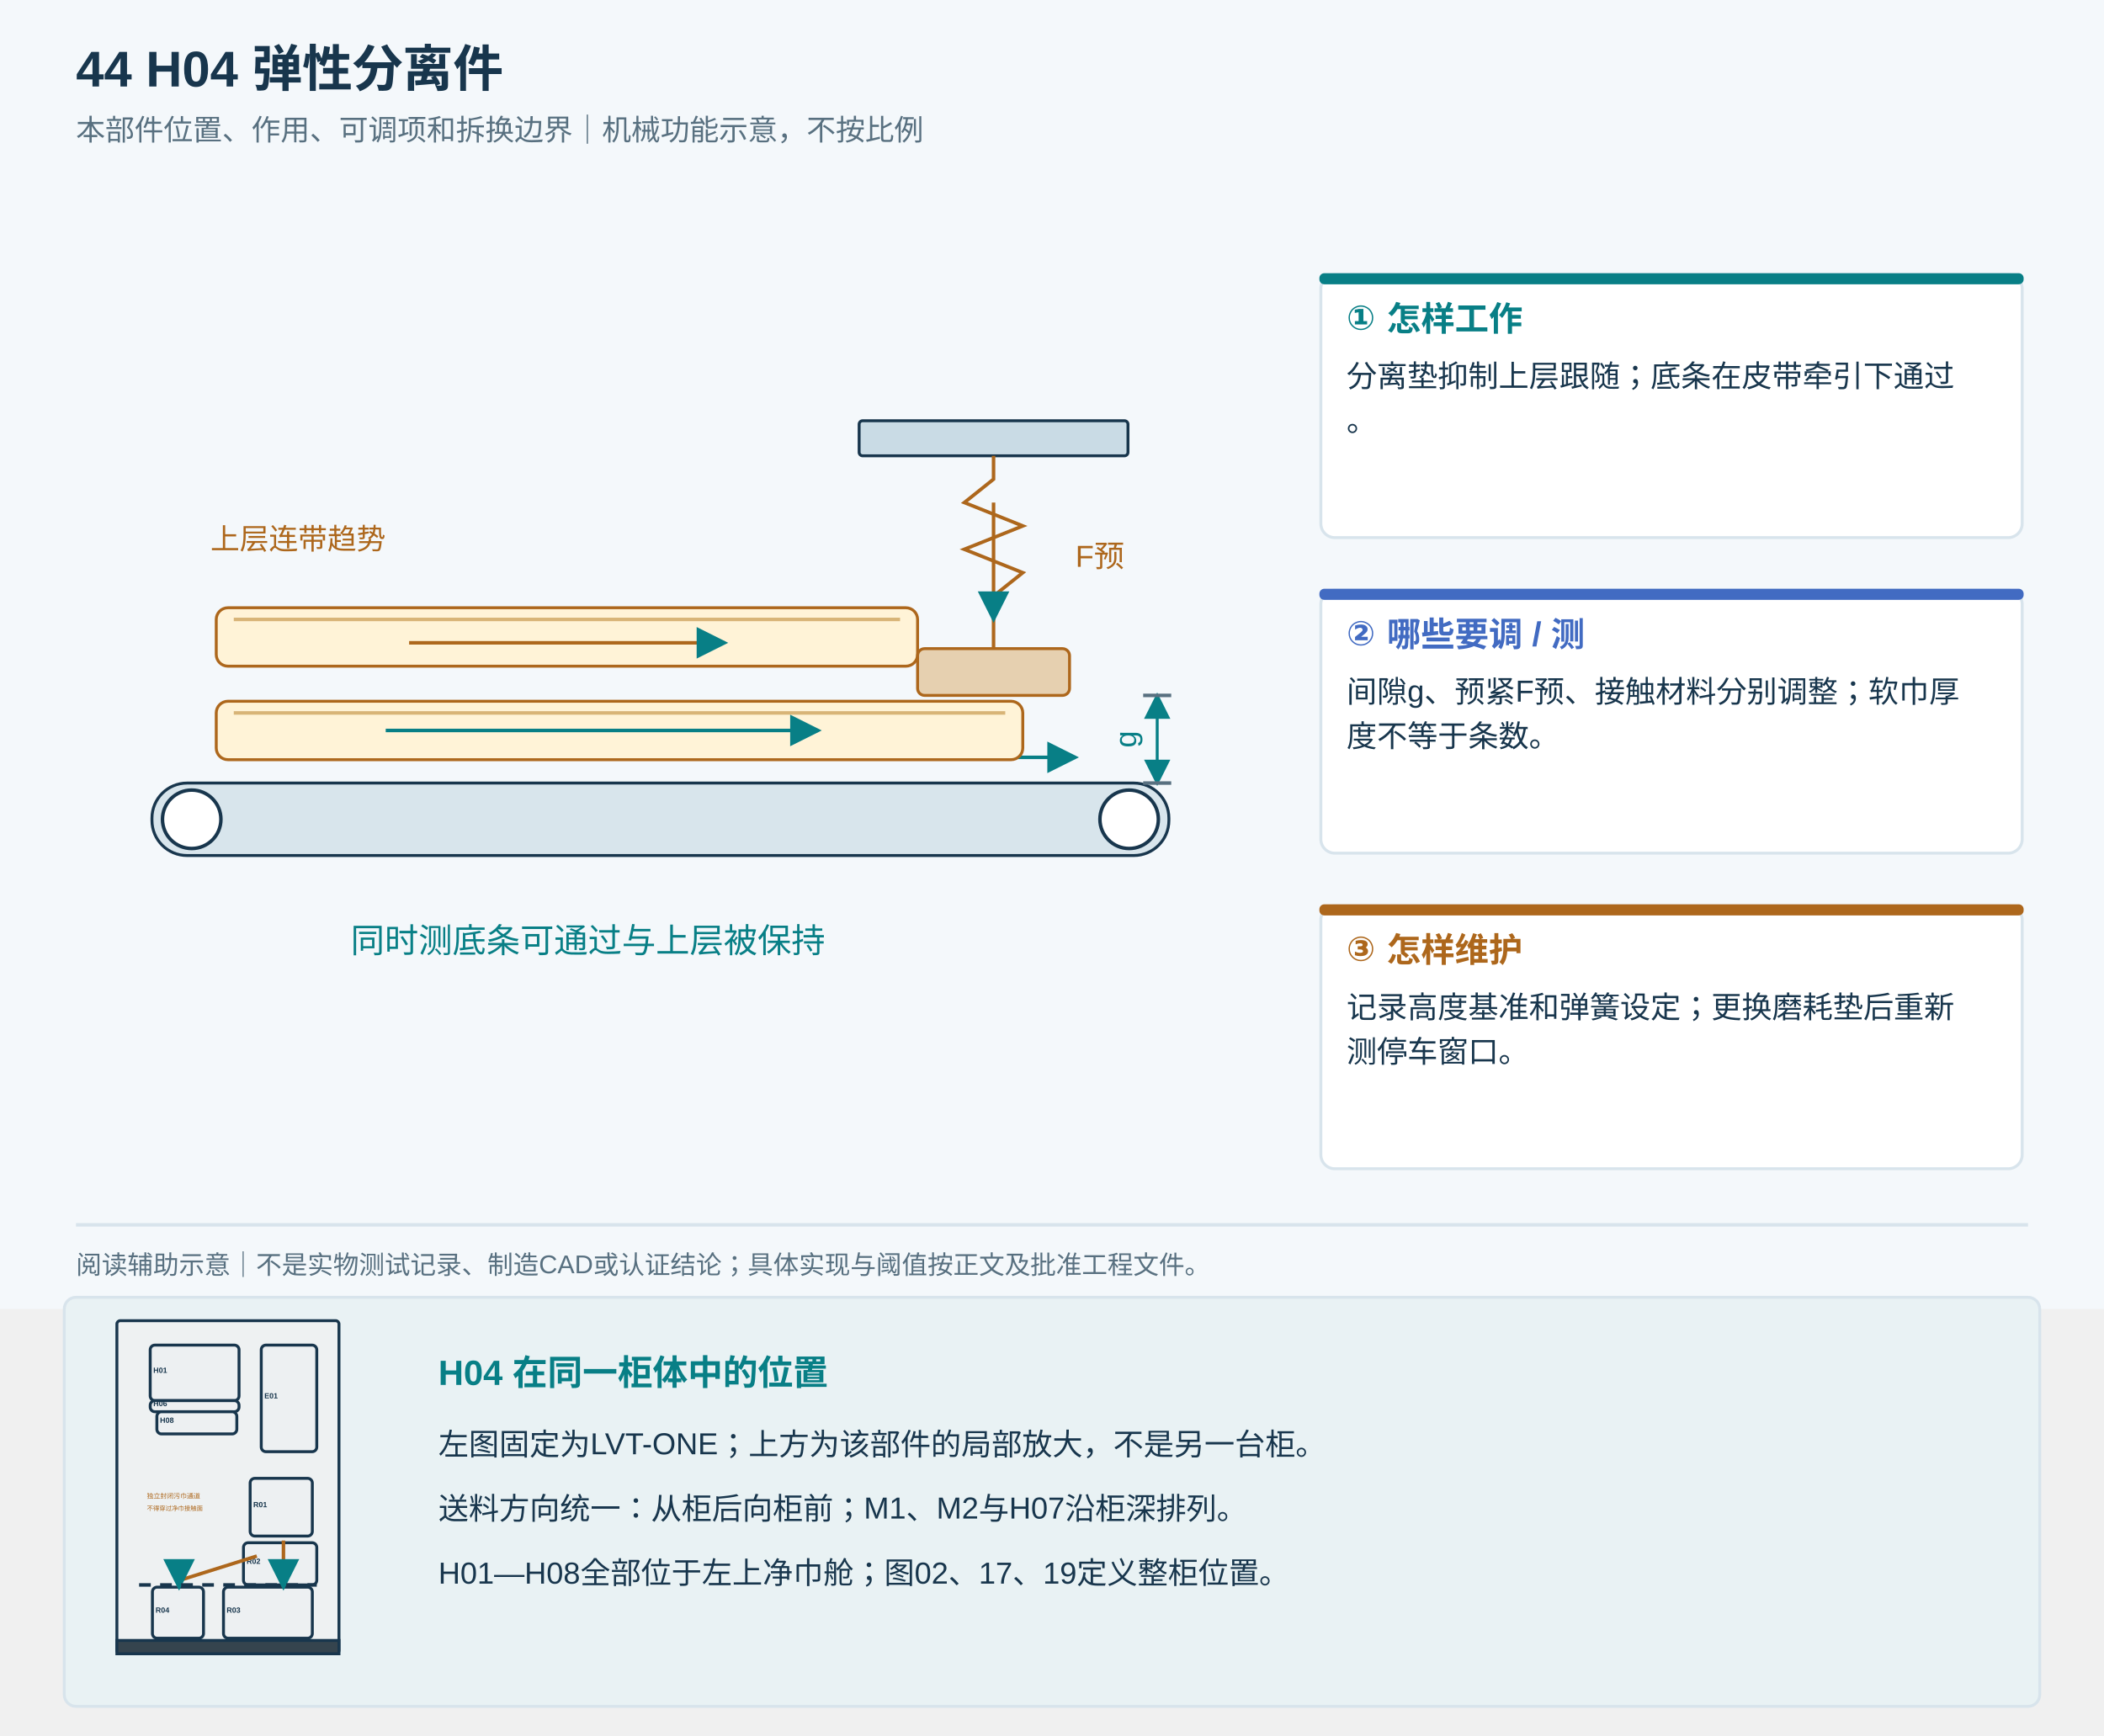
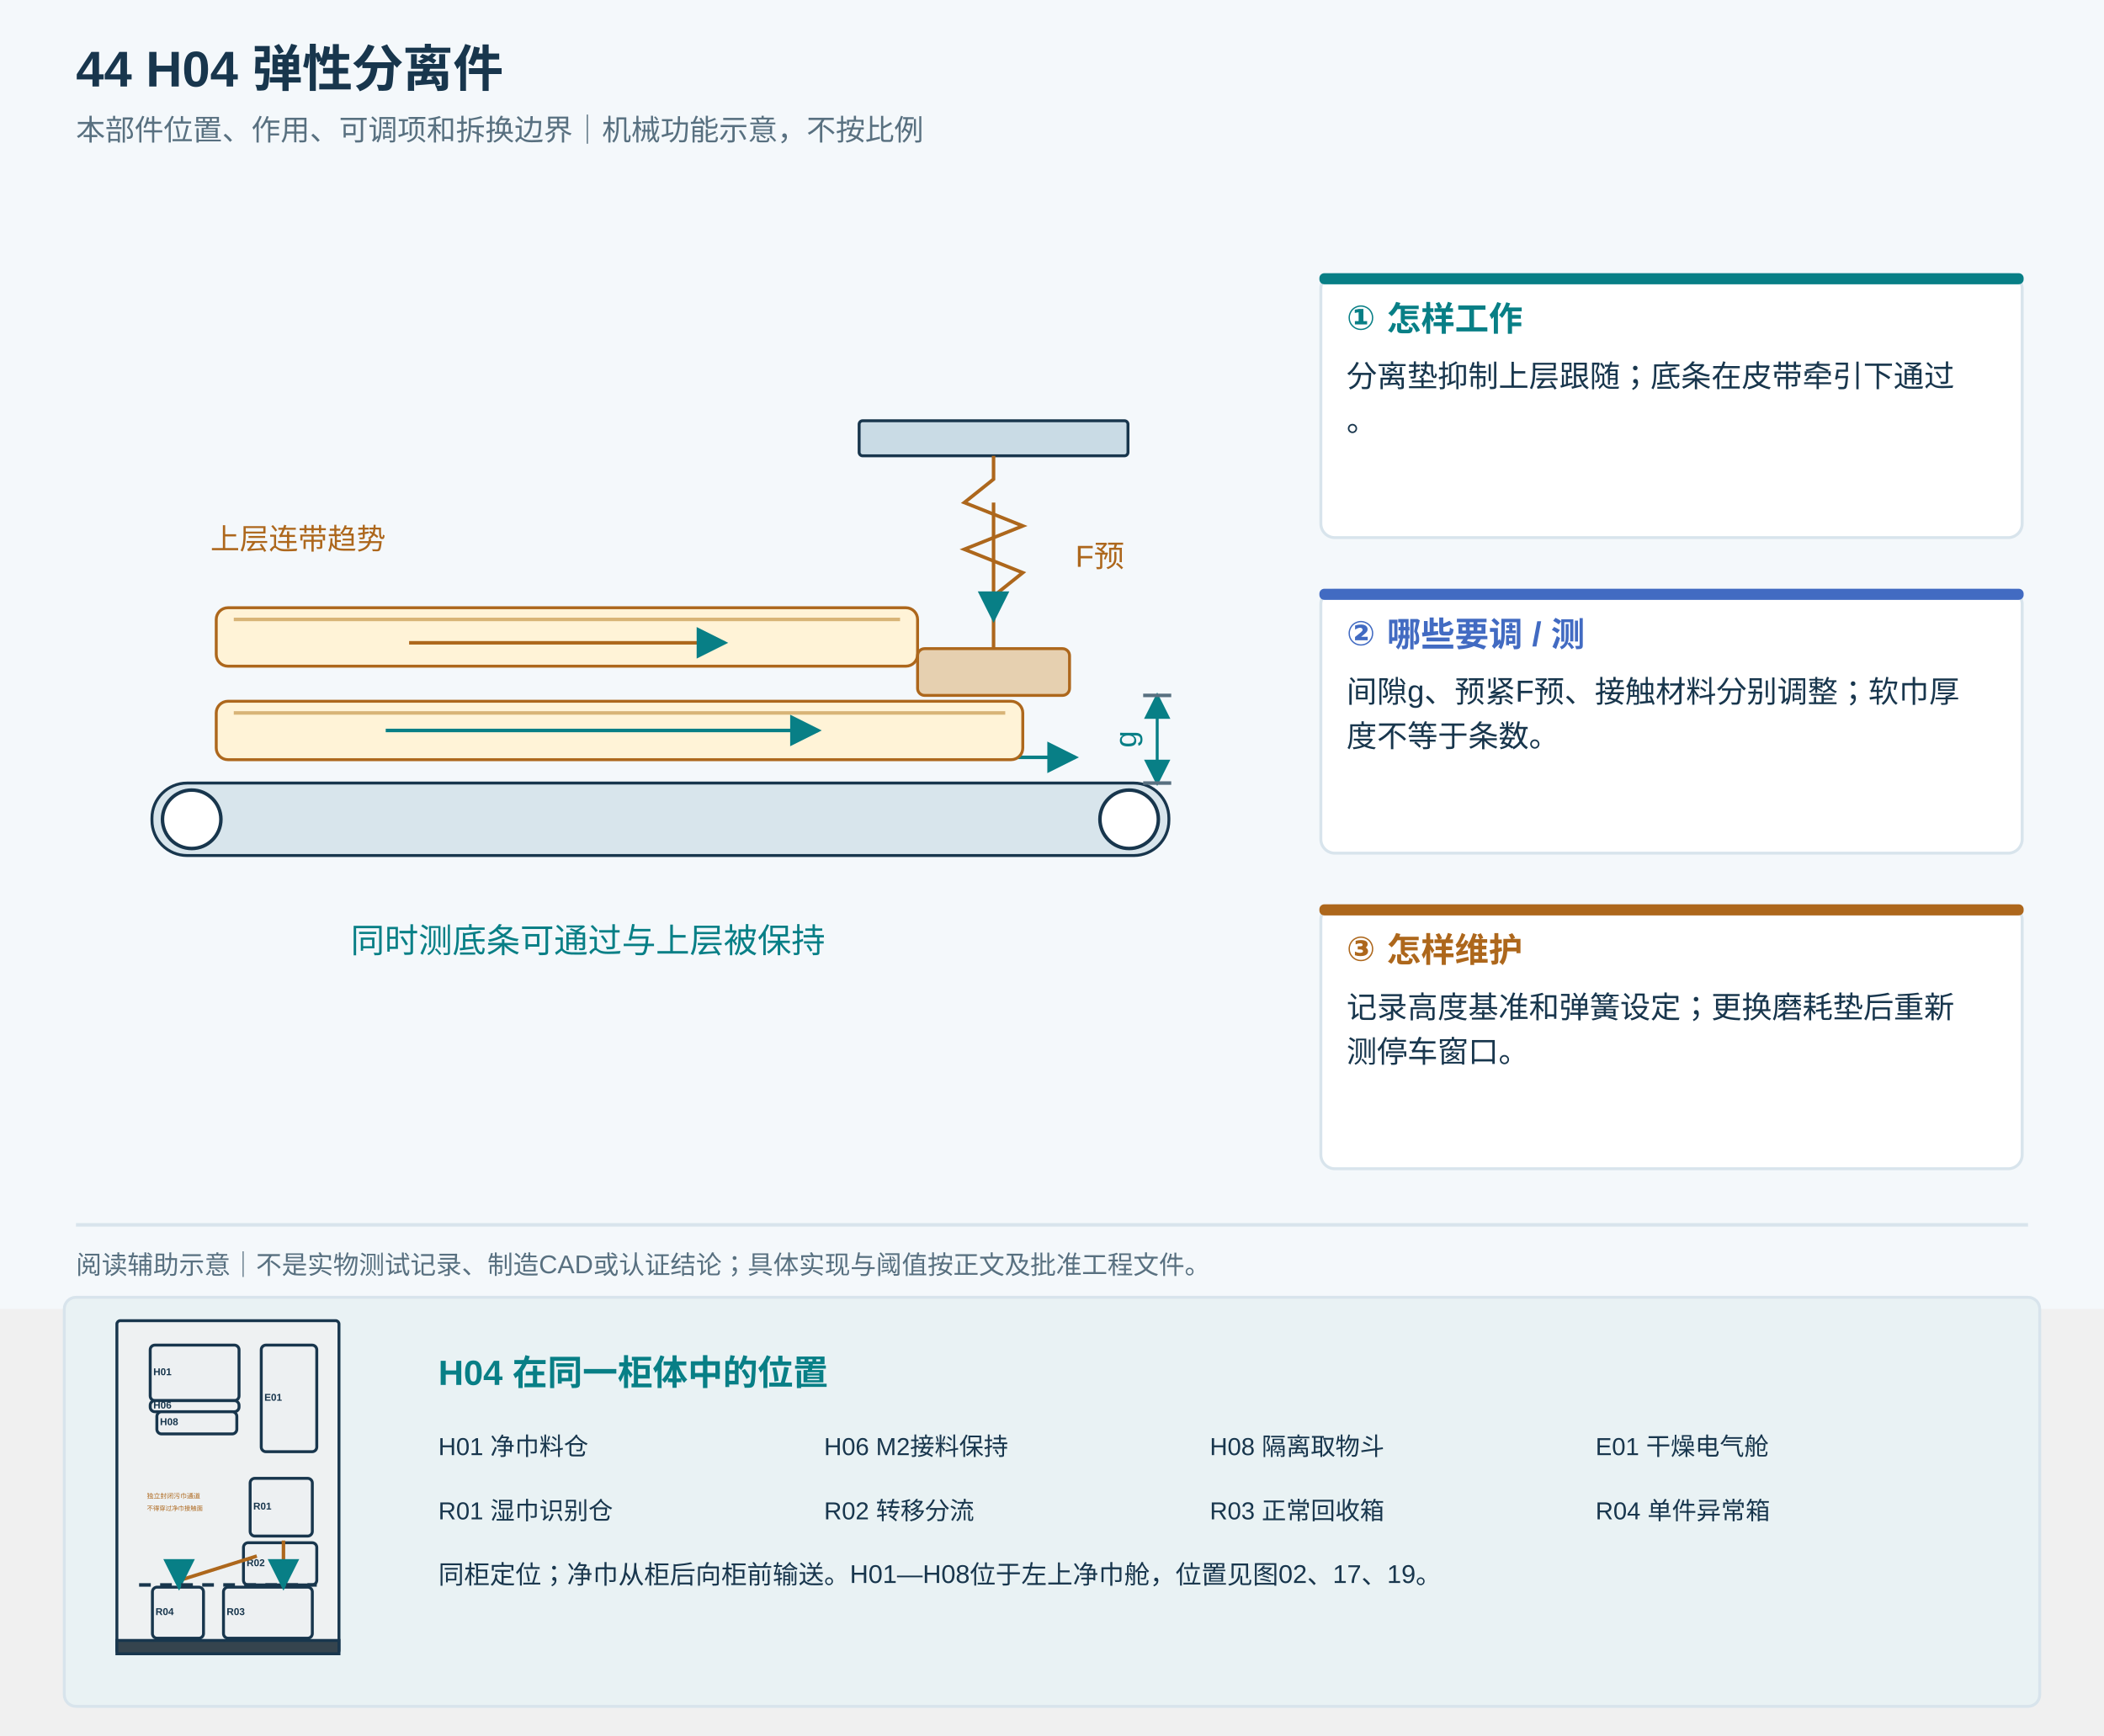
<svg xmlns="http://www.w3.org/2000/svg" width="1800" height="1485" viewBox="0 0 1800 1485" role="img">
  <defs>
    <marker id="a" markerWidth="9" markerHeight="9" refX="8" refY="4.5" orient="auto-start-reverse">
      <path d="M0 0L9 4.5L0 9z" fill="#087f86" />
    </marker>
    <pattern id="hatch" width="10" height="10" patternUnits="userSpaceOnUse" patternTransform="rotate(45)">
      <line x1="0" y1="0" x2="0" y2="10" stroke="#abc2cf" stroke-width="3" />
    </pattern>
  </defs>
  <rect width="1800" height="1120" fill="#f4f8fb" />
  <text x="65" y="74" fill="#18364d" font-family="PingFang SC,Heiti SC,Arial,sans-serif" font-size="43" font-weight="700">44  H04 弹性分离件</text>
  <text x="65" y="120" fill="#587080" font-family="PingFang SC,Heiti SC,Arial,sans-serif" font-size="25" font-weight="400">本部件位置、作用、可调项和拆换边界｜机械功能示意，不按比例</text>
  <rect x="130" y="670" width="870" height="62" rx="30" fill="#d8e5ec" stroke="#18364d" stroke-width="2.5" />
  <circle cx="164" cy="701" r="25" fill="white" stroke="#18364d" stroke-width="3" />
  <circle cx="966" cy="701" r="25" fill="white" stroke="#18364d" stroke-width="3" />
  <path d="M210 648L920 648" fill="none" stroke="#087f86" stroke-width="3" marker-end="url(#a)" />
  <rect x="185" y="600" width="690" height="50" rx="10" fill="#fff3d7" stroke="#ad671c" stroke-width="2.5" />
  <path d="M200 610L860 610" fill="none" stroke="#d8b477" stroke-width="3" />
  <rect x="185" y="520" width="600" height="50" rx="10" fill="#fff3d7" stroke="#ad671c" stroke-width="2.5" />
  <path d="M200 530L770 530" fill="none" stroke="#d8b477" stroke-width="3" />
  <rect x="735" y="360" width="230" height="30" rx="3" fill="#c9dbe5" stroke="#18364d" stroke-width="2.5" />
  <path d="M850 390v20l-25 20l50 20l-50 20l50 20l-25 20v45" fill="none" stroke="#ad671c" stroke-width="3" />
  <rect x="785" y="555" width="130" height="40" rx="6" fill="#e6d0b0" stroke="#ad671c" stroke-width="2.5" />
  <path d="M850 430L850 530" fill="none" stroke="#ad671c" stroke-width="3" marker-end="url(#a)" />
  <text x="920" y="485" fill="#ad671c" font-family="PingFang SC,Heiti SC,Arial,sans-serif" font-size="26" font-weight="400">F预</text>
  <path d="M990 595L990 670" fill="none" stroke="#087f86" stroke-width="2.5" marker-start="url(#a)" marker-end="url(#a)" />
  <path d="M978 595L1002 595" fill="none" stroke="#587080" stroke-width="3" />
  <path d="M978 670L1002 670" fill="none" stroke="#587080" stroke-width="3" />
  <text transform="translate(972 632.5) rotate(-90)" text-anchor="middle" fill="#087f86" font-family="PingFang SC,Arial,sans-serif" font-size="26">g</text>
  <path d="M350 550L620 550" fill="none" stroke="#ad671c" stroke-width="3" marker-end="url(#a)" />
  <text x="180" y="470" fill="#ad671c" font-family="PingFang SC,Heiti SC,Arial,sans-serif" font-size="25" font-weight="400">上层连带趋势</text>
  <path d="M330 625L700 625" fill="none" stroke="#087f86" stroke-width="3" marker-end="url(#a)" />
  <text x="300" y="815" fill="#087f86" font-family="PingFang SC,Heiti SC,Arial,sans-serif" font-size="29" font-weight="400">同时测底条可通过与上层被保持</text>
  <rect x="1130" y="235" width="600" height="225" rx="12" fill="white" stroke="#d8e4ec" stroke-width="2.5" />
  <rect x="1130" y="235" width="600" height="7" rx="3" fill="#087f86" stroke="#087f86" stroke-width="2.5" />
  <text x="1152" y="282" fill="#087f86" font-family="PingFang SC,Heiti SC,Arial,sans-serif" font-size="29" font-weight="700">① 怎样工作</text>
  <text x="1152" y="331" fill="#18364d" font-family="PingFang SC,Heiti SC,Arial,sans-serif" font-size="26" font-weight="400">分离垫抑制上层跟随；底条在皮带牵引下通过</text>
  <text x="1152" y="369" fill="#18364d" font-family="PingFang SC,Heiti SC,Arial,sans-serif" font-size="26" font-weight="400">。</text>
  <rect x="1130" y="505" width="600" height="225" rx="12" fill="white" stroke="#d8e4ec" stroke-width="2.5" />
  <rect x="1130" y="505" width="600" height="7" rx="3" fill="#426bc2" stroke="#426bc2" stroke-width="2.5" />
  <text x="1152" y="552" fill="#426bc2" font-family="PingFang SC,Heiti SC,Arial,sans-serif" font-size="29" font-weight="700">② 哪些要调 / 测</text>
  <text x="1152" y="601" fill="#18364d" font-family="PingFang SC,Heiti SC,Arial,sans-serif" font-size="26" font-weight="400">间隙g、预紧F预、接触材料分别调整；软巾厚</text>
  <text x="1152" y="639" fill="#18364d" font-family="PingFang SC,Heiti SC,Arial,sans-serif" font-size="26" font-weight="400">度不等于条数。</text>
  <rect x="1130" y="775" width="600" height="225" rx="12" fill="white" stroke="#d8e4ec" stroke-width="2.5" />
  <rect x="1130" y="775" width="600" height="7" rx="3" fill="#ad671c" stroke="#ad671c" stroke-width="2.5" />
  <text x="1152" y="822" fill="#ad671c" font-family="PingFang SC,Heiti SC,Arial,sans-serif" font-size="29" font-weight="700">③ 怎样维护</text>
  <text x="1152" y="871" fill="#18364d" font-family="PingFang SC,Heiti SC,Arial,sans-serif" font-size="26" font-weight="400">记录高度基准和弹簧设定；更换磨耗垫后重新</text>
  <text x="1152" y="909" fill="#18364d" font-family="PingFang SC,Heiti SC,Arial,sans-serif" font-size="26" font-weight="400">测停车窗口。</text>
  <path d="M65 1048L1735 1048" fill="none" stroke="#d8e4ec" stroke-width="3" />
  <text x="65" y="1090" fill="#587080" font-family="PingFang SC,Heiti SC,Arial,sans-serif" font-size="22" font-weight="400">阅读辅助示意｜不是实物测试记录、制造CAD或认证结论；具体实现与阈值按正文及批准工程文件。</text>
  <rect x="55" y="1110" width="1690" height="350" rx="10" fill="#e9f2f4" stroke="#d8e4ec" stroke-width="2.5" />
  <rect x="100" y="1130" width="190.0" height="285.0" rx="2.85" fill="#eef1f2" stroke="#18364d" stroke-width="2.5" />
  <rect x="100" y="1403.6" width="190.0" height="11.4" rx="0" fill="#35444e" stroke="#18364d" stroke-width="2.5" />
  <rect x="128.5" y="1150.9" width="76.0" height="47.5" rx="4" fill="#edf0f2" stroke="#18364d" stroke-width="2.5" />
-   <text x="131.16" y="1174.65" fill="#18364d" font-family="PingFang SC,Heiti SC,Arial,sans-serif" font-size="6.46" font-weight="700">H01</text>
+   <text x="131.16" y="1176.65" fill="#18364d" font-family="PingFang SC,Heiti SC,Arial,sans-serif" font-size="8.5" font-weight="700">H01</text>
  <rect x="128.5" y="1198.4" width="76.0" height="9.5" rx="4" fill="#edf0f2" stroke="#18364d" stroke-width="2.5" />
-   <text x="131.16" y="1203.15" fill="#18364d" font-family="PingFang SC,Heiti SC,Arial,sans-serif" font-size="6.46" font-weight="700">H06</text>
+   <text x="131.16" y="1205.15" fill="#18364d" font-family="PingFang SC,Heiti SC,Arial,sans-serif" font-size="8.5" font-weight="700">H06</text>
  <rect x="134.2" y="1207.9" width="68.4" height="19.0" rx="4" fill="#edf0f2" stroke="#18364d" stroke-width="2.5" />
-   <text x="136.86" y="1217.4" fill="#18364d" font-family="PingFang SC,Heiti SC,Arial,sans-serif" font-size="6.46" font-weight="700">H08</text>
+   <text x="136.86" y="1219.4" fill="#18364d" font-family="PingFang SC,Heiti SC,Arial,sans-serif" font-size="8.5" font-weight="700">H08</text>
  <rect x="223.5" y="1150.9" width="47.5" height="91.2" rx="4" fill="#edf0f2" stroke="#18364d" stroke-width="2.5" />
-   <text x="226.16" y="1196.5" fill="#18364d" font-family="PingFang SC,Heiti SC,Arial,sans-serif" font-size="6.46" font-weight="700">E01</text>
+   <text x="226.16" y="1198.5" fill="#18364d" font-family="PingFang SC,Heiti SC,Arial,sans-serif" font-size="8.5" font-weight="700">E01</text>
  <rect x="214.0" y="1264.9" width="53.2" height="49.4" rx="4" fill="#edf0f2" stroke="#18364d" stroke-width="2.5" />
-   <text x="216.66" y="1289.6" fill="#18364d" font-family="PingFang SC,Heiti SC,Arial,sans-serif" font-size="6.46" font-weight="700">R01</text>
+   <text x="216.66" y="1291.6" fill="#18364d" font-family="PingFang SC,Heiti SC,Arial,sans-serif" font-size="8.5" font-weight="700">R01</text>
  <rect x="208.3" y="1320.0" width="62.7" height="36.1" rx="4" fill="#edf0f2" stroke="#18364d" stroke-width="2.5" />
-   <text x="210.96" y="1338.05" fill="#18364d" font-family="PingFang SC,Heiti SC,Arial,sans-serif" font-size="6.46" font-weight="700">R02</text>
+   <text x="210.96" y="1340.05" fill="#18364d" font-family="PingFang SC,Heiti SC,Arial,sans-serif" font-size="8.5" font-weight="700">R02</text>
  <rect x="191.2" y="1358.0" width="76.0" height="43.7" rx="4" fill="#edf0f2" stroke="#18364d" stroke-width="2.5" />
-   <text x="193.86" y="1379.85" fill="#18364d" font-family="PingFang SC,Heiti SC,Arial,sans-serif" font-size="6.46" font-weight="700">R03</text>
+   <text x="193.86" y="1381.85" fill="#18364d" font-family="PingFang SC,Heiti SC,Arial,sans-serif" font-size="8.5" font-weight="700">R03</text>
  <rect x="130.4" y="1358.0" width="43.7" height="43.7" rx="4" fill="#edf0f2" stroke="#18364d" stroke-width="2.5" />
-   <text x="133.06" y="1379.85" fill="#18364d" font-family="PingFang SC,Heiti SC,Arial,sans-serif" font-size="6.46" font-weight="700">R04</text>
+   <text x="133.06" y="1381.85" fill="#18364d" font-family="PingFang SC,Heiti SC,Arial,sans-serif" font-size="8.5" font-weight="700">R04</text>
  <path d="M242.5 1318.1V1358.0" fill="none" stroke="#ad671c" stroke-width="3" marker-end="url(#a)" />
  <path d="M219.7 1331.4L153.2 1352.3V1358.0" fill="none" stroke="#ad671c" stroke-width="3" marker-end="url(#a)" />
  <path d="M119.0 1356.1L271.0 1356.1" fill="none" stroke="#18364d" stroke-width="3" stroke-dasharray="10 8" />
  <text x="125.65" y="1282.0" fill="#ad671c" font-family="PingFang SC,Heiti SC,Arial,sans-serif" font-size="5.7" font-weight="400">独立封闭污巾通道</text>
  <text x="125.65" y="1292.45" fill="#ad671c" font-family="PingFang SC,Heiti SC,Arial,sans-serif" font-size="5.32" font-weight="400">不得穿过净巾接触面</text>
  <text x="375" y="1185" fill="#087f86" font-family="PingFang SC,Heiti SC,Arial,sans-serif" font-size="30" font-weight="700">H04 在同一柜体中的位置</text>
-   <text x="375" y="1245" fill="#18364d" font-family="PingFang SC,Heiti SC,Arial,sans-serif" font-size="26" font-weight="400">左图固定为LVT-ONE；上方为该部件的局部放大，不是另一台柜。</text>
-   <text x="375" y="1300" fill="#18364d" font-family="PingFang SC,Heiti SC,Arial,sans-serif" font-size="26" font-weight="400">送料方向统一：从柜后向柜前；M1、M2与H07沿柜深排列。</text>
-   <text x="375" y="1355" fill="#18364d" font-family="PingFang SC,Heiti SC,Arial,sans-serif" font-size="26" font-weight="400">H01—H08全部位于左上净巾舱；图02、17、19定义整柜位置。</text>
+   <text x="375" y="1245" fill="#18364d" font-family="PingFang SC,Heiti SC,Arial,sans-serif" font-size="21" font-weight="400">H01 净巾料仓</text>
+   <text x="705" y="1245" fill="#18364d" font-family="PingFang SC,Heiti SC,Arial,sans-serif" font-size="21" font-weight="400">H06 M2接料保持</text>
+   <text x="1035" y="1245" fill="#18364d" font-family="PingFang SC,Heiti SC,Arial,sans-serif" font-size="21" font-weight="400">H08 隔离取物斗</text>
+   <text x="1365" y="1245" fill="#18364d" font-family="PingFang SC,Heiti SC,Arial,sans-serif" font-size="21" font-weight="400">E01 干燥电气舱</text>
+   <text x="375" y="1300" fill="#18364d" font-family="PingFang SC,Heiti SC,Arial,sans-serif" font-size="21" font-weight="400">R01 湿巾识别仓</text>
+   <text x="705" y="1300" fill="#18364d" font-family="PingFang SC,Heiti SC,Arial,sans-serif" font-size="21" font-weight="400">R02 转移分流</text>
+   <text x="1035" y="1300" fill="#18364d" font-family="PingFang SC,Heiti SC,Arial,sans-serif" font-size="21" font-weight="400">R03 正常回收箱</text>
+   <text x="1365" y="1300" fill="#18364d" font-family="PingFang SC,Heiti SC,Arial,sans-serif" font-size="21" font-weight="400">R04 单件异常箱</text>
+   <text x="375" y="1355" fill="#18364d" font-family="PingFang SC,Heiti SC,Arial,sans-serif" font-size="22" font-weight="400">同柜定位；净巾从柜后向柜前输送。H01—H08位于左上净巾舱，位置见图02、17、19。</text>
</svg>
